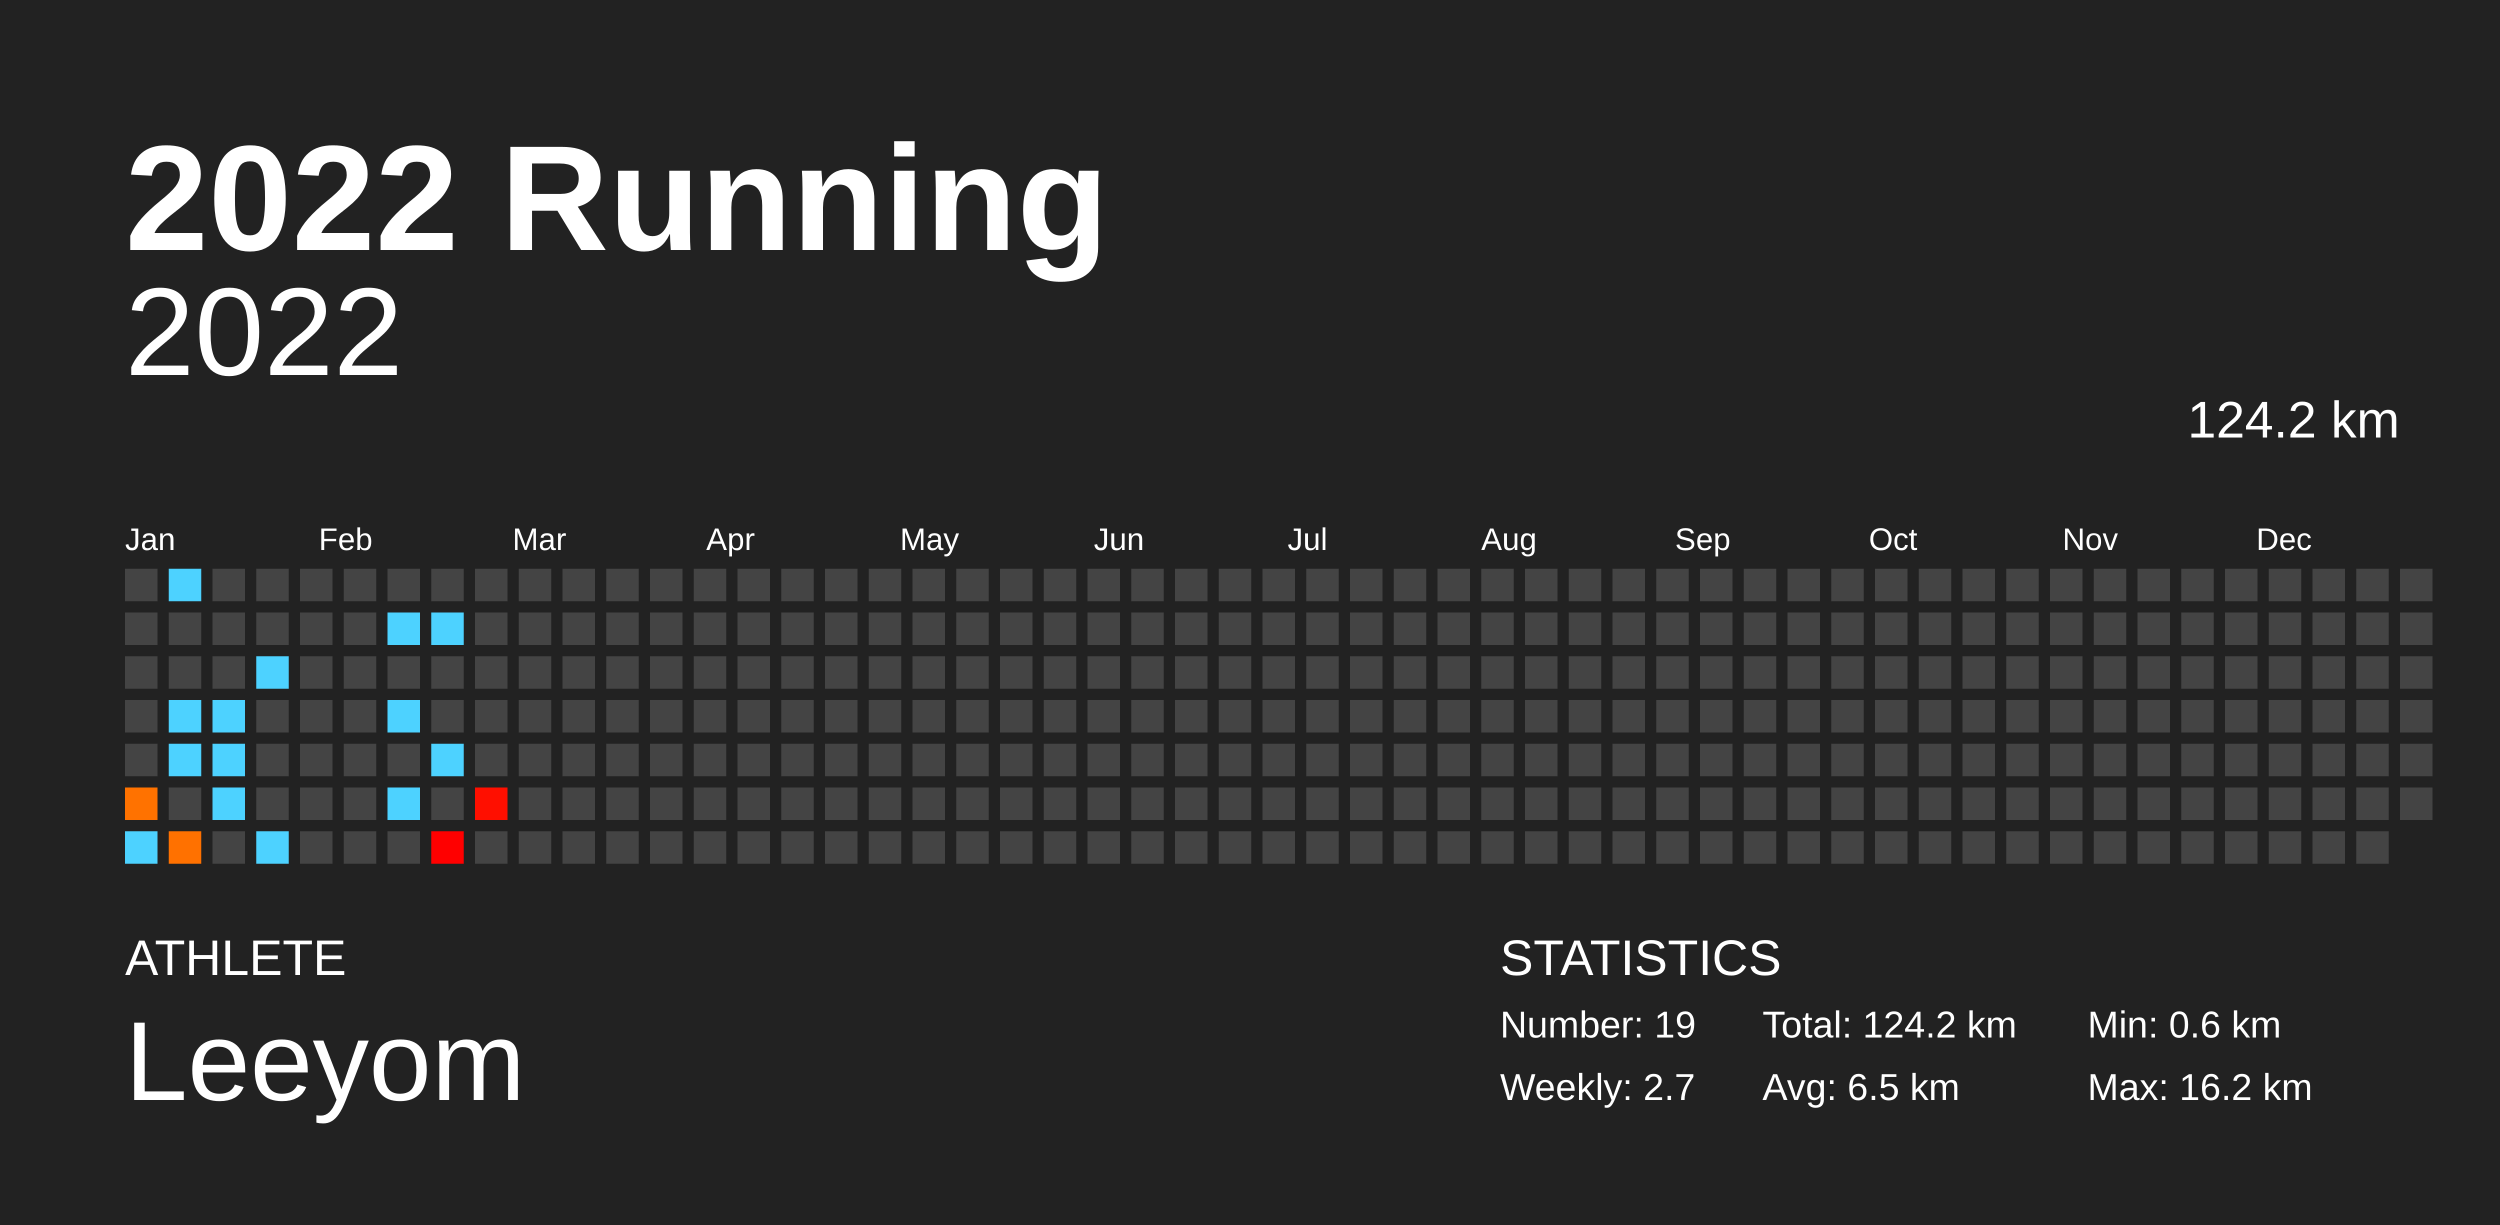
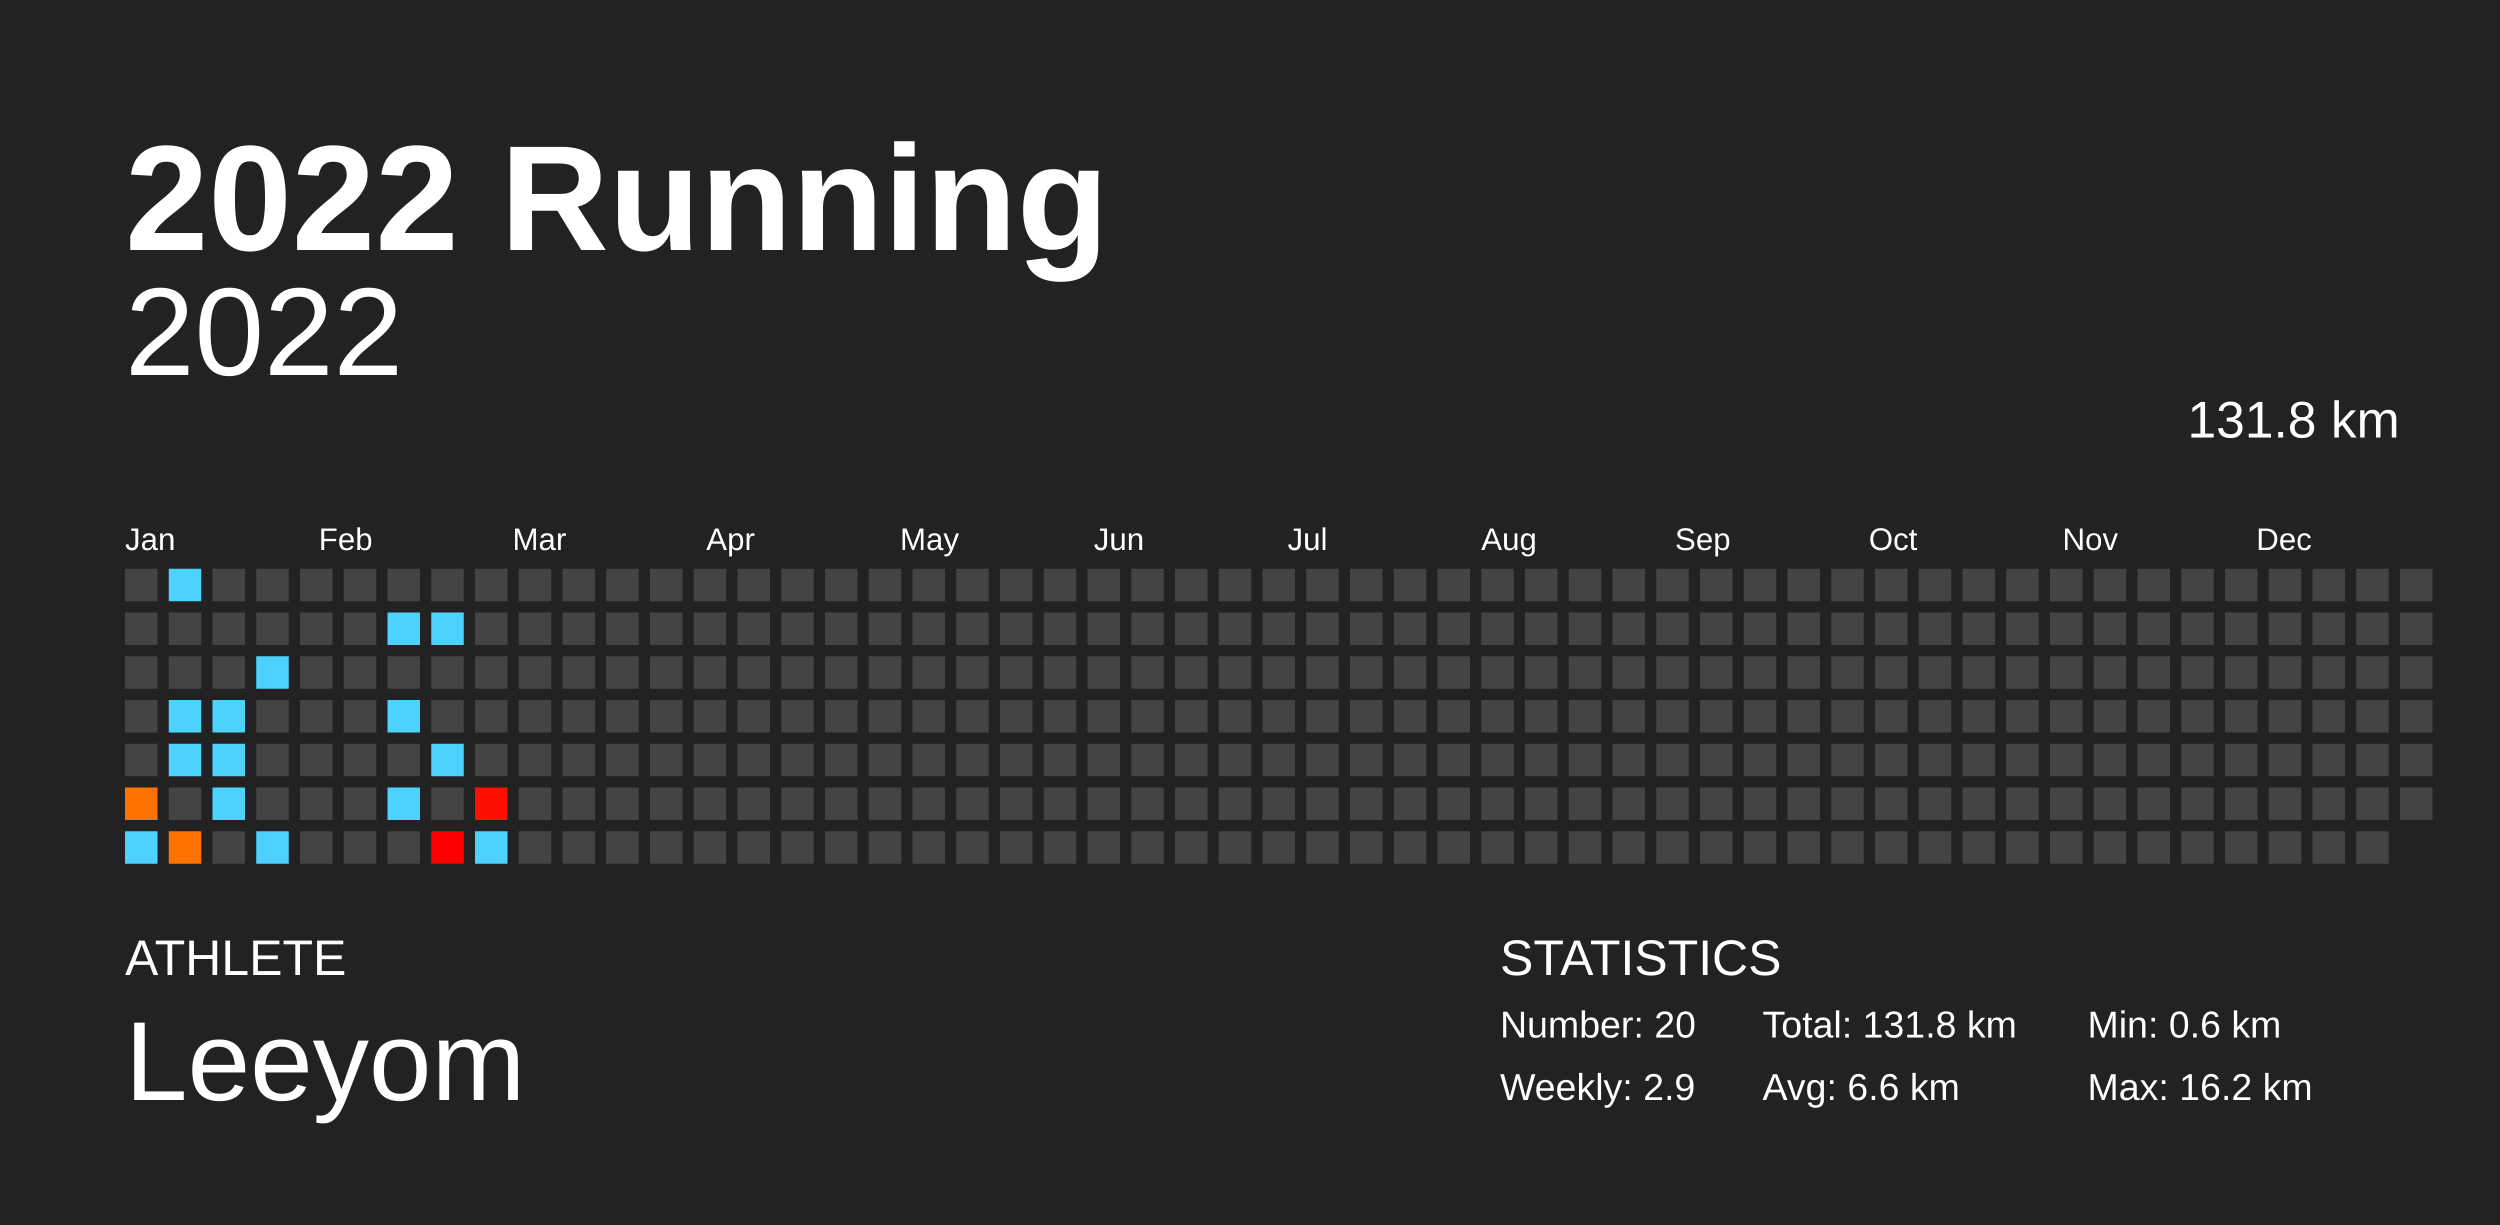
<svg xmlns="http://www.w3.org/2000/svg" baseProfile="full" height="98mm" version="1.1" viewBox="0,0,200,98" width="200mm">
  <defs />
  <rect fill="#222222" height="98" width="200" x="0" y="0" />
  <text fill="#FFFFFF" style="font-size:12px; font-family:Arial; font-weight:bold;" x="10" y="20">2022 Running</text>
  <text fill="#FFFFFF" style="font-size:4px; font-family:Arial" x="10" y="78">ATHLETE</text>
  <text fill="#FFFFFF" style="font-size:9px; font-family:Arial" x="10" y="88">Leeyom</text>
  <text fill="#FFFFFF" style="font-size:4px; font-family:Arial" x="120" y="78">STATISTICS</text>
-   <text fill="#FFFFFF" style="font-size:3px; font-family:Arial" x="120" y="83">Number: 19</text>
-   <text fill="#FFFFFF" style="font-size:3px; font-family:Arial" x="120" y="88">Weekly: 2.7</text>
-   <text fill="#FFFFFF" style="font-size:3px; font-family:Arial" x="141" y="83">Total: 124.2 km</text>
-   <text fill="#FFFFFF" style="font-size:3px; font-family:Arial" x="141" y="88">Avg: 6.5 km</text>
+   <text fill="#FFFFFF" style="font-size:3px; font-family:Arial" x="120" y="83">Number: 20</text>
+   <text fill="#FFFFFF" style="font-size:3px; font-family:Arial" x="120" y="88">Weekly: 2.9</text>
+   <text fill="#FFFFFF" style="font-size:3px; font-family:Arial" x="141" y="83">Total: 131.8 km</text>
+   <text fill="#FFFFFF" style="font-size:3px; font-family:Arial" x="141" y="88">Avg: 6.6 km</text>
  <text fill="#FFFFFF" style="font-size:3px; font-family:Arial" x="167" y="83">Min: 0.6 km</text>
  <text fill="#FFFFFF" style="font-size:3px; font-family:Arial" x="167" y="88">Max: 16.2 km</text>
  <text alignment-baseline="hanging" fill="#FFFFFF" style="font-size:10.0px; font-family:Arial;" x="10" y="30">2022</text>
-   <text alignment-baseline="hanging" fill="#FFFFFF" style="font-size:4.125px; font-family:Arial;" x="175" y="35">124.2 km</text>
+   <text alignment-baseline="hanging" fill="#FFFFFF" style="font-size:4.125px; font-family:Arial;" x="175" y="35">131.8 km</text>
  <text fill="#FFFFFF" style="font-size:2.5px; font-family:Arial" x="10.0" y="44">Jan</text>
  <text fill="#FFFFFF" style="font-size:2.5px; font-family:Arial" x="25.5" y="44">Feb</text>
  <text fill="#FFFFFF" style="font-size:2.5px; font-family:Arial" x="41.0" y="44">Mar</text>
  <text fill="#FFFFFF" style="font-size:2.5px; font-family:Arial" x="56.5" y="44">Apr</text>
  <text fill="#FFFFFF" style="font-size:2.5px; font-family:Arial" x="72.0" y="44">May</text>
  <text fill="#FFFFFF" style="font-size:2.5px; font-family:Arial" x="87.5" y="44">Jun</text>
  <text fill="#FFFFFF" style="font-size:2.5px; font-family:Arial" x="103.0" y="44">Jul</text>
  <text fill="#FFFFFF" style="font-size:2.5px; font-family:Arial" x="118.5" y="44">Aug</text>
  <text fill="#FFFFFF" style="font-size:2.5px; font-family:Arial" x="134.0" y="44">Sep</text>
  <text fill="#FFFFFF" style="font-size:2.5px; font-family:Arial" x="149.5" y="44">Oct</text>
  <text fill="#FFFFFF" style="font-size:2.5px; font-family:Arial" x="165.0" y="44">Nov</text>
  <text fill="#FFFFFF" style="font-size:2.5px; font-family:Arial" x="180.5" y="44">Dec</text>
  <rect fill="#444444" height="2.6" width="2.6" x="10.0" y="45.5" />
  <rect fill="#444444" height="2.6" width="2.6" x="10.0" y="49.0" />
  <rect fill="#444444" height="2.6" width="2.6" x="10.0" y="52.5" />
  <rect fill="#444444" height="2.6" width="2.6" x="10.0" y="56.0" />
  <rect fill="#444444" height="2.6" width="2.6" x="10.0" y="59.5" />
  <rect fill="#ff7200" height="2.6" width="2.6" x="10.0" y="63.0" />
  <rect fill="#4dd2ff" height="2.6" width="2.6" x="10.0" y="66.5" />
  <rect fill="#4dd2ff" height="2.6" width="2.6" x="13.5" y="45.5" />
  <rect fill="#444444" height="2.6" width="2.6" x="13.5" y="49.0" />
  <rect fill="#444444" height="2.6" width="2.6" x="13.5" y="52.5" />
  <rect fill="#4dd2ff" height="2.6" width="2.6" x="13.5" y="56.0" />
  <rect fill="#4dd2ff" height="2.6" width="2.6" x="13.5" y="59.5" />
  <rect fill="#444444" height="2.6" width="2.6" x="13.5" y="63.0" />
  <rect fill="#ff7100" height="2.6" width="2.6" x="13.5" y="66.5" />
  <rect fill="#444444" height="2.6" width="2.6" x="17.0" y="45.5" />
  <rect fill="#444444" height="2.6" width="2.6" x="17.0" y="49.0" />
  <rect fill="#444444" height="2.6" width="2.6" x="17.0" y="52.5" />
  <rect fill="#4dd2ff" height="2.6" width="2.6" x="17.0" y="56.0" />
  <rect fill="#4dd2ff" height="2.6" width="2.6" x="17.0" y="59.5" />
  <rect fill="#4dd2ff" height="2.6" width="2.6" x="17.0" y="63.0" />
  <rect fill="#444444" height="2.6" width="2.6" x="17.0" y="66.5" />
  <rect fill="#444444" height="2.6" width="2.6" x="20.5" y="45.5" />
  <rect fill="#444444" height="2.6" width="2.6" x="20.5" y="49.0" />
  <rect fill="#4dd2ff" height="2.6" width="2.6" x="20.5" y="52.5" />
  <rect fill="#444444" height="2.6" width="2.6" x="20.5" y="56.0" />
  <rect fill="#444444" height="2.6" width="2.6" x="20.5" y="59.5" />
  <rect fill="#444444" height="2.6" width="2.6" x="20.5" y="63.0" />
  <rect fill="#4dd2ff" height="2.6" width="2.6" x="20.5" y="66.5" />
  <rect fill="#444444" height="2.6" width="2.6" x="24.0" y="45.5" />
  <rect fill="#444444" height="2.6" width="2.6" x="24.0" y="49.0" />
  <rect fill="#444444" height="2.6" width="2.6" x="24.0" y="52.5" />
  <rect fill="#444444" height="2.6" width="2.6" x="24.0" y="56.0" />
  <rect fill="#444444" height="2.6" width="2.6" x="24.0" y="59.5" />
  <rect fill="#444444" height="2.6" width="2.6" x="24.0" y="63.0" />
  <rect fill="#444444" height="2.6" width="2.6" x="24.0" y="66.5" />
  <rect fill="#444444" height="2.6" width="2.6" x="27.5" y="45.5" />
  <rect fill="#444444" height="2.6" width="2.6" x="27.5" y="49.0" />
  <rect fill="#444444" height="2.6" width="2.6" x="27.5" y="52.5" />
  <rect fill="#444444" height="2.6" width="2.6" x="27.5" y="56.0" />
  <rect fill="#444444" height="2.6" width="2.6" x="27.5" y="59.5" />
  <rect fill="#444444" height="2.6" width="2.6" x="27.5" y="63.0" />
  <rect fill="#444444" height="2.6" width="2.6" x="27.5" y="66.5" />
  <rect fill="#444444" height="2.6" width="2.6" x="31.0" y="45.5" />
  <rect fill="#4dd2ff" height="2.6" width="2.6" x="31.0" y="49.0" />
  <rect fill="#444444" height="2.6" width="2.6" x="31.0" y="52.5" />
  <rect fill="#4dd2ff" height="2.6" width="2.6" x="31.0" y="56.0" />
  <rect fill="#444444" height="2.6" width="2.6" x="31.0" y="59.5" />
  <rect fill="#4dd2ff" height="2.6" width="2.6" x="31.0" y="63.0" />
  <rect fill="#444444" height="2.6" width="2.6" x="31.0" y="66.5" />
  <rect fill="#444444" height="2.6" width="2.6" x="34.5" y="45.5" />
  <rect fill="#4dd2ff" height="2.6" width="2.6" x="34.5" y="49.0" />
  <rect fill="#444444" height="2.6" width="2.6" x="34.5" y="52.5" />
  <rect fill="#444444" height="2.6" width="2.6" x="34.5" y="56.0" />
  <rect fill="#4dd2ff" height="2.6" width="2.6" x="34.5" y="59.5" />
  <rect fill="#444444" height="2.6" width="2.6" x="34.5" y="63.0" />
  <rect fill="#ff0000" height="2.6" width="2.6" x="34.5" y="66.5" />
  <rect fill="#444444" height="2.6" width="2.6" x="38.0" y="45.5" />
  <rect fill="#444444" height="2.6" width="2.6" x="38.0" y="49.0" />
  <rect fill="#444444" height="2.6" width="2.6" x="38.0" y="52.5" />
  <rect fill="#444444" height="2.6" width="2.6" x="38.0" y="56.0" />
  <rect fill="#444444" height="2.6" width="2.6" x="38.0" y="59.5" />
  <rect fill="#ff0f00" height="2.6" width="2.6" x="38.0" y="63.0" />
-   <rect fill="#444444" height="2.6" width="2.6" x="38.0" y="66.5" />
+   <rect fill="#4dd2ff" height="2.6" width="2.6" x="38.0" y="66.5" />
  <rect fill="#444444" height="2.6" width="2.6" x="41.5" y="45.5" />
  <rect fill="#444444" height="2.6" width="2.6" x="41.5" y="49.0" />
  <rect fill="#444444" height="2.6" width="2.6" x="41.5" y="52.5" />
  <rect fill="#444444" height="2.6" width="2.6" x="41.5" y="56.0" />
  <rect fill="#444444" height="2.6" width="2.6" x="41.5" y="59.5" />
  <rect fill="#444444" height="2.6" width="2.6" x="41.5" y="63.0" />
  <rect fill="#444444" height="2.6" width="2.6" x="41.5" y="66.5" />
  <rect fill="#444444" height="2.6" width="2.6" x="45.0" y="45.5" />
  <rect fill="#444444" height="2.6" width="2.6" x="45.0" y="49.0" />
  <rect fill="#444444" height="2.6" width="2.6" x="45.0" y="52.5" />
  <rect fill="#444444" height="2.6" width="2.6" x="45.0" y="56.0" />
  <rect fill="#444444" height="2.6" width="2.6" x="45.0" y="59.5" />
  <rect fill="#444444" height="2.6" width="2.6" x="45.0" y="63.0" />
  <rect fill="#444444" height="2.6" width="2.6" x="45.0" y="66.5" />
  <rect fill="#444444" height="2.6" width="2.6" x="48.5" y="45.5" />
  <rect fill="#444444" height="2.6" width="2.6" x="48.5" y="49.0" />
  <rect fill="#444444" height="2.6" width="2.6" x="48.5" y="52.5" />
  <rect fill="#444444" height="2.6" width="2.6" x="48.5" y="56.0" />
  <rect fill="#444444" height="2.6" width="2.6" x="48.5" y="59.5" />
  <rect fill="#444444" height="2.6" width="2.6" x="48.5" y="63.0" />
  <rect fill="#444444" height="2.6" width="2.6" x="48.5" y="66.5" />
  <rect fill="#444444" height="2.6" width="2.6" x="52.0" y="45.5" />
  <rect fill="#444444" height="2.6" width="2.6" x="52.0" y="49.0" />
  <rect fill="#444444" height="2.6" width="2.6" x="52.0" y="52.5" />
  <rect fill="#444444" height="2.6" width="2.6" x="52.0" y="56.0" />
  <rect fill="#444444" height="2.6" width="2.6" x="52.0" y="59.5" />
  <rect fill="#444444" height="2.6" width="2.6" x="52.0" y="63.0" />
  <rect fill="#444444" height="2.6" width="2.6" x="52.0" y="66.5" />
  <rect fill="#444444" height="2.6" width="2.6" x="55.5" y="45.5" />
  <rect fill="#444444" height="2.6" width="2.6" x="55.5" y="49.0" />
  <rect fill="#444444" height="2.6" width="2.6" x="55.5" y="52.5" />
  <rect fill="#444444" height="2.6" width="2.6" x="55.5" y="56.0" />
  <rect fill="#444444" height="2.6" width="2.6" x="55.5" y="59.5" />
  <rect fill="#444444" height="2.6" width="2.6" x="55.5" y="63.0" />
  <rect fill="#444444" height="2.6" width="2.6" x="55.5" y="66.5" />
  <rect fill="#444444" height="2.6" width="2.6" x="59.0" y="45.5" />
  <rect fill="#444444" height="2.6" width="2.6" x="59.0" y="49.0" />
  <rect fill="#444444" height="2.6" width="2.6" x="59.0" y="52.5" />
  <rect fill="#444444" height="2.6" width="2.6" x="59.0" y="56.0" />
  <rect fill="#444444" height="2.6" width="2.6" x="59.0" y="59.5" />
  <rect fill="#444444" height="2.6" width="2.6" x="59.0" y="63.0" />
  <rect fill="#444444" height="2.6" width="2.6" x="59.0" y="66.5" />
  <rect fill="#444444" height="2.6" width="2.6" x="62.5" y="45.5" />
  <rect fill="#444444" height="2.6" width="2.6" x="62.5" y="49.0" />
  <rect fill="#444444" height="2.6" width="2.6" x="62.5" y="52.5" />
  <rect fill="#444444" height="2.6" width="2.6" x="62.5" y="56.0" />
  <rect fill="#444444" height="2.6" width="2.6" x="62.5" y="59.5" />
  <rect fill="#444444" height="2.6" width="2.6" x="62.5" y="63.0" />
  <rect fill="#444444" height="2.6" width="2.6" x="62.5" y="66.5" />
  <rect fill="#444444" height="2.6" width="2.6" x="66.0" y="45.5" />
  <rect fill="#444444" height="2.6" width="2.6" x="66.0" y="49.0" />
  <rect fill="#444444" height="2.6" width="2.6" x="66.0" y="52.5" />
  <rect fill="#444444" height="2.6" width="2.6" x="66.0" y="56.0" />
  <rect fill="#444444" height="2.6" width="2.6" x="66.0" y="59.5" />
  <rect fill="#444444" height="2.6" width="2.6" x="66.0" y="63.0" />
  <rect fill="#444444" height="2.6" width="2.6" x="66.0" y="66.5" />
  <rect fill="#444444" height="2.6" width="2.6" x="69.5" y="45.5" />
  <rect fill="#444444" height="2.6" width="2.6" x="69.5" y="49.0" />
  <rect fill="#444444" height="2.6" width="2.6" x="69.5" y="52.5" />
  <rect fill="#444444" height="2.6" width="2.6" x="69.5" y="56.0" />
  <rect fill="#444444" height="2.6" width="2.6" x="69.5" y="59.5" />
  <rect fill="#444444" height="2.6" width="2.6" x="69.5" y="63.0" />
  <rect fill="#444444" height="2.6" width="2.6" x="69.5" y="66.5" />
  <rect fill="#444444" height="2.6" width="2.6" x="73.0" y="45.5" />
  <rect fill="#444444" height="2.6" width="2.6" x="73.0" y="49.0" />
  <rect fill="#444444" height="2.6" width="2.6" x="73.0" y="52.5" />
  <rect fill="#444444" height="2.6" width="2.6" x="73.0" y="56.0" />
  <rect fill="#444444" height="2.6" width="2.6" x="73.0" y="59.5" />
  <rect fill="#444444" height="2.6" width="2.6" x="73.0" y="63.0" />
  <rect fill="#444444" height="2.6" width="2.6" x="73.0" y="66.5" />
  <rect fill="#444444" height="2.6" width="2.6" x="76.5" y="45.5" />
  <rect fill="#444444" height="2.6" width="2.6" x="76.5" y="49.0" />
  <rect fill="#444444" height="2.6" width="2.6" x="76.5" y="52.5" />
  <rect fill="#444444" height="2.6" width="2.6" x="76.5" y="56.0" />
  <rect fill="#444444" height="2.6" width="2.6" x="76.5" y="59.5" />
  <rect fill="#444444" height="2.6" width="2.6" x="76.5" y="63.0" />
  <rect fill="#444444" height="2.6" width="2.6" x="76.5" y="66.5" />
  <rect fill="#444444" height="2.6" width="2.6" x="80.0" y="45.5" />
  <rect fill="#444444" height="2.6" width="2.6" x="80.0" y="49.0" />
  <rect fill="#444444" height="2.6" width="2.6" x="80.0" y="52.5" />
  <rect fill="#444444" height="2.6" width="2.6" x="80.0" y="56.0" />
  <rect fill="#444444" height="2.6" width="2.6" x="80.0" y="59.5" />
  <rect fill="#444444" height="2.6" width="2.6" x="80.0" y="63.0" />
  <rect fill="#444444" height="2.6" width="2.6" x="80.0" y="66.5" />
  <rect fill="#444444" height="2.6" width="2.6" x="83.5" y="45.5" />
  <rect fill="#444444" height="2.6" width="2.6" x="83.5" y="49.0" />
  <rect fill="#444444" height="2.6" width="2.6" x="83.5" y="52.5" />
  <rect fill="#444444" height="2.6" width="2.6" x="83.5" y="56.0" />
  <rect fill="#444444" height="2.6" width="2.6" x="83.5" y="59.5" />
  <rect fill="#444444" height="2.6" width="2.6" x="83.5" y="63.0" />
  <rect fill="#444444" height="2.6" width="2.6" x="83.5" y="66.5" />
  <rect fill="#444444" height="2.6" width="2.6" x="87.0" y="45.5" />
  <rect fill="#444444" height="2.6" width="2.6" x="87.0" y="49.0" />
  <rect fill="#444444" height="2.6" width="2.6" x="87.0" y="52.5" />
  <rect fill="#444444" height="2.6" width="2.6" x="87.0" y="56.0" />
  <rect fill="#444444" height="2.6" width="2.6" x="87.0" y="59.5" />
  <rect fill="#444444" height="2.6" width="2.6" x="87.0" y="63.0" />
  <rect fill="#444444" height="2.6" width="2.6" x="87.0" y="66.5" />
  <rect fill="#444444" height="2.6" width="2.6" x="90.5" y="45.5" />
  <rect fill="#444444" height="2.6" width="2.6" x="90.5" y="49.0" />
  <rect fill="#444444" height="2.6" width="2.6" x="90.5" y="52.5" />
  <rect fill="#444444" height="2.6" width="2.6" x="90.5" y="56.0" />
  <rect fill="#444444" height="2.6" width="2.6" x="90.5" y="59.5" />
  <rect fill="#444444" height="2.6" width="2.6" x="90.5" y="63.0" />
  <rect fill="#444444" height="2.6" width="2.6" x="90.5" y="66.5" />
  <rect fill="#444444" height="2.6" width="2.6" x="94.0" y="45.5" />
  <rect fill="#444444" height="2.6" width="2.6" x="94.0" y="49.0" />
  <rect fill="#444444" height="2.6" width="2.6" x="94.0" y="52.5" />
  <rect fill="#444444" height="2.6" width="2.6" x="94.0" y="56.0" />
  <rect fill="#444444" height="2.6" width="2.6" x="94.0" y="59.5" />
  <rect fill="#444444" height="2.6" width="2.6" x="94.0" y="63.0" />
  <rect fill="#444444" height="2.6" width="2.6" x="94.0" y="66.5" />
  <rect fill="#444444" height="2.6" width="2.6" x="97.5" y="45.5" />
  <rect fill="#444444" height="2.6" width="2.6" x="97.5" y="49.0" />
  <rect fill="#444444" height="2.6" width="2.6" x="97.5" y="52.5" />
  <rect fill="#444444" height="2.6" width="2.6" x="97.5" y="56.0" />
  <rect fill="#444444" height="2.6" width="2.6" x="97.5" y="59.5" />
  <rect fill="#444444" height="2.6" width="2.6" x="97.5" y="63.0" />
  <rect fill="#444444" height="2.6" width="2.6" x="97.5" y="66.5" />
  <rect fill="#444444" height="2.6" width="2.6" x="101.0" y="45.5" />
  <rect fill="#444444" height="2.6" width="2.6" x="101.0" y="49.0" />
  <rect fill="#444444" height="2.6" width="2.6" x="101.0" y="52.5" />
  <rect fill="#444444" height="2.6" width="2.6" x="101.0" y="56.0" />
  <rect fill="#444444" height="2.6" width="2.6" x="101.0" y="59.5" />
  <rect fill="#444444" height="2.6" width="2.6" x="101.0" y="63.0" />
  <rect fill="#444444" height="2.6" width="2.6" x="101.0" y="66.5" />
  <rect fill="#444444" height="2.6" width="2.6" x="104.5" y="45.5" />
  <rect fill="#444444" height="2.6" width="2.6" x="104.5" y="49.0" />
  <rect fill="#444444" height="2.6" width="2.6" x="104.5" y="52.5" />
  <rect fill="#444444" height="2.6" width="2.6" x="104.5" y="56.0" />
  <rect fill="#444444" height="2.6" width="2.6" x="104.5" y="59.5" />
  <rect fill="#444444" height="2.6" width="2.6" x="104.5" y="63.0" />
  <rect fill="#444444" height="2.6" width="2.6" x="104.5" y="66.5" />
  <rect fill="#444444" height="2.6" width="2.6" x="108.0" y="45.5" />
  <rect fill="#444444" height="2.6" width="2.6" x="108.0" y="49.0" />
  <rect fill="#444444" height="2.6" width="2.6" x="108.0" y="52.5" />
  <rect fill="#444444" height="2.6" width="2.6" x="108.0" y="56.0" />
  <rect fill="#444444" height="2.6" width="2.6" x="108.0" y="59.5" />
  <rect fill="#444444" height="2.6" width="2.6" x="108.0" y="63.0" />
  <rect fill="#444444" height="2.6" width="2.6" x="108.0" y="66.5" />
  <rect fill="#444444" height="2.6" width="2.6" x="111.5" y="45.5" />
  <rect fill="#444444" height="2.6" width="2.6" x="111.5" y="49.0" />
  <rect fill="#444444" height="2.6" width="2.6" x="111.5" y="52.5" />
  <rect fill="#444444" height="2.6" width="2.6" x="111.5" y="56.0" />
  <rect fill="#444444" height="2.6" width="2.6" x="111.5" y="59.5" />
  <rect fill="#444444" height="2.6" width="2.6" x="111.5" y="63.0" />
  <rect fill="#444444" height="2.6" width="2.6" x="111.5" y="66.5" />
  <rect fill="#444444" height="2.6" width="2.6" x="115.0" y="45.5" />
  <rect fill="#444444" height="2.6" width="2.6" x="115.0" y="49.0" />
  <rect fill="#444444" height="2.6" width="2.6" x="115.0" y="52.5" />
  <rect fill="#444444" height="2.6" width="2.6" x="115.0" y="56.0" />
  <rect fill="#444444" height="2.6" width="2.6" x="115.0" y="59.5" />
  <rect fill="#444444" height="2.6" width="2.6" x="115.0" y="63.0" />
  <rect fill="#444444" height="2.6" width="2.6" x="115.0" y="66.5" />
  <rect fill="#444444" height="2.6" width="2.6" x="118.5" y="45.5" />
  <rect fill="#444444" height="2.6" width="2.6" x="118.5" y="49.0" />
  <rect fill="#444444" height="2.6" width="2.6" x="118.5" y="52.5" />
  <rect fill="#444444" height="2.6" width="2.6" x="118.5" y="56.0" />
  <rect fill="#444444" height="2.6" width="2.6" x="118.5" y="59.5" />
  <rect fill="#444444" height="2.6" width="2.6" x="118.5" y="63.0" />
  <rect fill="#444444" height="2.6" width="2.6" x="118.5" y="66.5" />
  <rect fill="#444444" height="2.6" width="2.6" x="122.0" y="45.5" />
  <rect fill="#444444" height="2.6" width="2.6" x="122.0" y="49.0" />
  <rect fill="#444444" height="2.6" width="2.6" x="122.0" y="52.5" />
  <rect fill="#444444" height="2.6" width="2.6" x="122.0" y="56.0" />
  <rect fill="#444444" height="2.6" width="2.6" x="122.0" y="59.5" />
  <rect fill="#444444" height="2.6" width="2.6" x="122.0" y="63.0" />
  <rect fill="#444444" height="2.6" width="2.6" x="122.0" y="66.5" />
  <rect fill="#444444" height="2.6" width="2.6" x="125.5" y="45.5" />
  <rect fill="#444444" height="2.6" width="2.6" x="125.5" y="49.0" />
  <rect fill="#444444" height="2.6" width="2.6" x="125.5" y="52.5" />
  <rect fill="#444444" height="2.6" width="2.6" x="125.5" y="56.0" />
  <rect fill="#444444" height="2.6" width="2.6" x="125.5" y="59.5" />
  <rect fill="#444444" height="2.6" width="2.6" x="125.5" y="63.0" />
  <rect fill="#444444" height="2.6" width="2.6" x="125.5" y="66.5" />
  <rect fill="#444444" height="2.6" width="2.6" x="129.0" y="45.5" />
  <rect fill="#444444" height="2.6" width="2.6" x="129.0" y="49.0" />
  <rect fill="#444444" height="2.6" width="2.6" x="129.0" y="52.5" />
  <rect fill="#444444" height="2.6" width="2.6" x="129.0" y="56.0" />
  <rect fill="#444444" height="2.6" width="2.6" x="129.0" y="59.5" />
  <rect fill="#444444" height="2.6" width="2.6" x="129.0" y="63.0" />
  <rect fill="#444444" height="2.6" width="2.6" x="129.0" y="66.5" />
  <rect fill="#444444" height="2.6" width="2.6" x="132.5" y="45.5" />
  <rect fill="#444444" height="2.6" width="2.6" x="132.5" y="49.0" />
  <rect fill="#444444" height="2.6" width="2.6" x="132.5" y="52.5" />
  <rect fill="#444444" height="2.6" width="2.6" x="132.5" y="56.0" />
  <rect fill="#444444" height="2.6" width="2.6" x="132.5" y="59.5" />
  <rect fill="#444444" height="2.6" width="2.6" x="132.5" y="63.0" />
  <rect fill="#444444" height="2.6" width="2.6" x="132.5" y="66.5" />
  <rect fill="#444444" height="2.6" width="2.6" x="136.0" y="45.5" />
  <rect fill="#444444" height="2.6" width="2.6" x="136.0" y="49.0" />
  <rect fill="#444444" height="2.6" width="2.6" x="136.0" y="52.5" />
  <rect fill="#444444" height="2.6" width="2.6" x="136.0" y="56.0" />
  <rect fill="#444444" height="2.6" width="2.6" x="136.0" y="59.5" />
  <rect fill="#444444" height="2.6" width="2.6" x="136.0" y="63.0" />
  <rect fill="#444444" height="2.6" width="2.6" x="136.0" y="66.5" />
  <rect fill="#444444" height="2.6" width="2.6" x="139.5" y="45.5" />
  <rect fill="#444444" height="2.6" width="2.6" x="139.5" y="49.0" />
  <rect fill="#444444" height="2.6" width="2.6" x="139.5" y="52.5" />
  <rect fill="#444444" height="2.6" width="2.6" x="139.5" y="56.0" />
  <rect fill="#444444" height="2.6" width="2.6" x="139.5" y="59.5" />
  <rect fill="#444444" height="2.6" width="2.6" x="139.5" y="63.0" />
  <rect fill="#444444" height="2.6" width="2.6" x="139.5" y="66.5" />
  <rect fill="#444444" height="2.6" width="2.6" x="143.0" y="45.5" />
  <rect fill="#444444" height="2.6" width="2.6" x="143.0" y="49.0" />
  <rect fill="#444444" height="2.6" width="2.6" x="143.0" y="52.5" />
  <rect fill="#444444" height="2.6" width="2.6" x="143.0" y="56.0" />
  <rect fill="#444444" height="2.6" width="2.6" x="143.0" y="59.5" />
  <rect fill="#444444" height="2.6" width="2.6" x="143.0" y="63.0" />
  <rect fill="#444444" height="2.6" width="2.6" x="143.0" y="66.5" />
  <rect fill="#444444" height="2.6" width="2.6" x="146.5" y="45.5" />
  <rect fill="#444444" height="2.6" width="2.6" x="146.5" y="49.0" />
  <rect fill="#444444" height="2.6" width="2.6" x="146.5" y="52.5" />
  <rect fill="#444444" height="2.6" width="2.6" x="146.5" y="56.0" />
  <rect fill="#444444" height="2.6" width="2.6" x="146.5" y="59.5" />
  <rect fill="#444444" height="2.6" width="2.6" x="146.5" y="63.0" />
  <rect fill="#444444" height="2.6" width="2.6" x="146.5" y="66.5" />
  <rect fill="#444444" height="2.6" width="2.6" x="150.0" y="45.5" />
  <rect fill="#444444" height="2.6" width="2.6" x="150.0" y="49.0" />
  <rect fill="#444444" height="2.6" width="2.6" x="150.0" y="52.5" />
  <rect fill="#444444" height="2.6" width="2.6" x="150.0" y="56.0" />
  <rect fill="#444444" height="2.6" width="2.6" x="150.0" y="59.5" />
  <rect fill="#444444" height="2.6" width="2.6" x="150.0" y="63.0" />
  <rect fill="#444444" height="2.6" width="2.6" x="150.0" y="66.5" />
  <rect fill="#444444" height="2.6" width="2.6" x="153.5" y="45.5" />
  <rect fill="#444444" height="2.6" width="2.6" x="153.5" y="49.0" />
  <rect fill="#444444" height="2.6" width="2.6" x="153.5" y="52.5" />
  <rect fill="#444444" height="2.6" width="2.6" x="153.5" y="56.0" />
  <rect fill="#444444" height="2.6" width="2.6" x="153.5" y="59.5" />
  <rect fill="#444444" height="2.6" width="2.6" x="153.5" y="63.0" />
  <rect fill="#444444" height="2.6" width="2.6" x="153.5" y="66.5" />
  <rect fill="#444444" height="2.6" width="2.6" x="157.0" y="45.5" />
  <rect fill="#444444" height="2.6" width="2.6" x="157.0" y="49.0" />
  <rect fill="#444444" height="2.6" width="2.6" x="157.0" y="52.5" />
  <rect fill="#444444" height="2.6" width="2.6" x="157.0" y="56.0" />
  <rect fill="#444444" height="2.6" width="2.6" x="157.0" y="59.5" />
  <rect fill="#444444" height="2.6" width="2.6" x="157.0" y="63.0" />
  <rect fill="#444444" height="2.6" width="2.6" x="157.0" y="66.5" />
  <rect fill="#444444" height="2.6" width="2.6" x="160.5" y="45.5" />
  <rect fill="#444444" height="2.6" width="2.6" x="160.5" y="49.0" />
  <rect fill="#444444" height="2.6" width="2.6" x="160.5" y="52.5" />
  <rect fill="#444444" height="2.6" width="2.6" x="160.5" y="56.0" />
  <rect fill="#444444" height="2.6" width="2.6" x="160.5" y="59.5" />
  <rect fill="#444444" height="2.6" width="2.6" x="160.5" y="63.0" />
  <rect fill="#444444" height="2.6" width="2.6" x="160.5" y="66.5" />
  <rect fill="#444444" height="2.6" width="2.6" x="164.0" y="45.5" />
  <rect fill="#444444" height="2.6" width="2.6" x="164.0" y="49.0" />
  <rect fill="#444444" height="2.6" width="2.6" x="164.0" y="52.5" />
  <rect fill="#444444" height="2.6" width="2.6" x="164.0" y="56.0" />
  <rect fill="#444444" height="2.6" width="2.6" x="164.0" y="59.5" />
  <rect fill="#444444" height="2.6" width="2.6" x="164.0" y="63.0" />
  <rect fill="#444444" height="2.6" width="2.6" x="164.0" y="66.5" />
  <rect fill="#444444" height="2.6" width="2.6" x="167.5" y="45.5" />
  <rect fill="#444444" height="2.6" width="2.6" x="167.5" y="49.0" />
  <rect fill="#444444" height="2.6" width="2.6" x="167.5" y="52.5" />
  <rect fill="#444444" height="2.6" width="2.6" x="167.5" y="56.0" />
  <rect fill="#444444" height="2.6" width="2.6" x="167.5" y="59.5" />
  <rect fill="#444444" height="2.6" width="2.6" x="167.5" y="63.0" />
  <rect fill="#444444" height="2.6" width="2.6" x="167.5" y="66.5" />
  <rect fill="#444444" height="2.6" width="2.6" x="171.0" y="45.5" />
  <rect fill="#444444" height="2.6" width="2.6" x="171.0" y="49.0" />
  <rect fill="#444444" height="2.6" width="2.6" x="171.0" y="52.5" />
  <rect fill="#444444" height="2.6" width="2.6" x="171.0" y="56.0" />
  <rect fill="#444444" height="2.6" width="2.6" x="171.0" y="59.5" />
  <rect fill="#444444" height="2.6" width="2.6" x="171.0" y="63.0" />
  <rect fill="#444444" height="2.6" width="2.6" x="171.0" y="66.5" />
  <rect fill="#444444" height="2.6" width="2.6" x="174.5" y="45.5" />
  <rect fill="#444444" height="2.6" width="2.6" x="174.5" y="49.0" />
  <rect fill="#444444" height="2.6" width="2.6" x="174.5" y="52.5" />
  <rect fill="#444444" height="2.6" width="2.6" x="174.5" y="56.0" />
  <rect fill="#444444" height="2.6" width="2.6" x="174.5" y="59.5" />
  <rect fill="#444444" height="2.6" width="2.6" x="174.5" y="63.0" />
  <rect fill="#444444" height="2.6" width="2.6" x="174.5" y="66.5" />
  <rect fill="#444444" height="2.6" width="2.6" x="178.0" y="45.5" />
  <rect fill="#444444" height="2.6" width="2.6" x="178.0" y="49.0" />
  <rect fill="#444444" height="2.6" width="2.6" x="178.0" y="52.5" />
  <rect fill="#444444" height="2.6" width="2.6" x="178.0" y="56.0" />
  <rect fill="#444444" height="2.6" width="2.6" x="178.0" y="59.5" />
  <rect fill="#444444" height="2.6" width="2.6" x="178.0" y="63.0" />
  <rect fill="#444444" height="2.6" width="2.6" x="178.0" y="66.5" />
  <rect fill="#444444" height="2.6" width="2.6" x="181.5" y="45.5" />
  <rect fill="#444444" height="2.6" width="2.6" x="181.5" y="49.0" />
  <rect fill="#444444" height="2.6" width="2.6" x="181.5" y="52.5" />
  <rect fill="#444444" height="2.6" width="2.6" x="181.5" y="56.0" />
  <rect fill="#444444" height="2.6" width="2.6" x="181.5" y="59.5" />
  <rect fill="#444444" height="2.6" width="2.6" x="181.5" y="63.0" />
  <rect fill="#444444" height="2.6" width="2.6" x="181.5" y="66.5" />
  <rect fill="#444444" height="2.6" width="2.6" x="185.0" y="45.5" />
  <rect fill="#444444" height="2.6" width="2.6" x="185.0" y="49.0" />
  <rect fill="#444444" height="2.6" width="2.6" x="185.0" y="52.5" />
  <rect fill="#444444" height="2.6" width="2.6" x="185.0" y="56.0" />
  <rect fill="#444444" height="2.6" width="2.6" x="185.0" y="59.5" />
  <rect fill="#444444" height="2.6" width="2.6" x="185.0" y="63.0" />
  <rect fill="#444444" height="2.6" width="2.6" x="185.0" y="66.5" />
  <rect fill="#444444" height="2.6" width="2.6" x="188.5" y="45.5" />
  <rect fill="#444444" height="2.6" width="2.6" x="188.5" y="49.0" />
  <rect fill="#444444" height="2.6" width="2.6" x="188.5" y="52.5" />
  <rect fill="#444444" height="2.6" width="2.6" x="188.5" y="56.0" />
  <rect fill="#444444" height="2.6" width="2.6" x="188.5" y="59.5" />
  <rect fill="#444444" height="2.6" width="2.6" x="188.5" y="63.0" />
  <rect fill="#444444" height="2.6" width="2.6" x="188.5" y="66.5" />
  <rect fill="#444444" height="2.6" width="2.6" x="192.0" y="45.5" />
  <rect fill="#444444" height="2.6" width="2.6" x="192.0" y="49.0" />
  <rect fill="#444444" height="2.6" width="2.6" x="192.0" y="52.5" />
  <rect fill="#444444" height="2.6" width="2.6" x="192.0" y="56.0" />
  <rect fill="#444444" height="2.6" width="2.6" x="192.0" y="59.5" />
  <rect fill="#444444" height="2.6" width="2.6" x="192.0" y="63.0" />
</svg>
